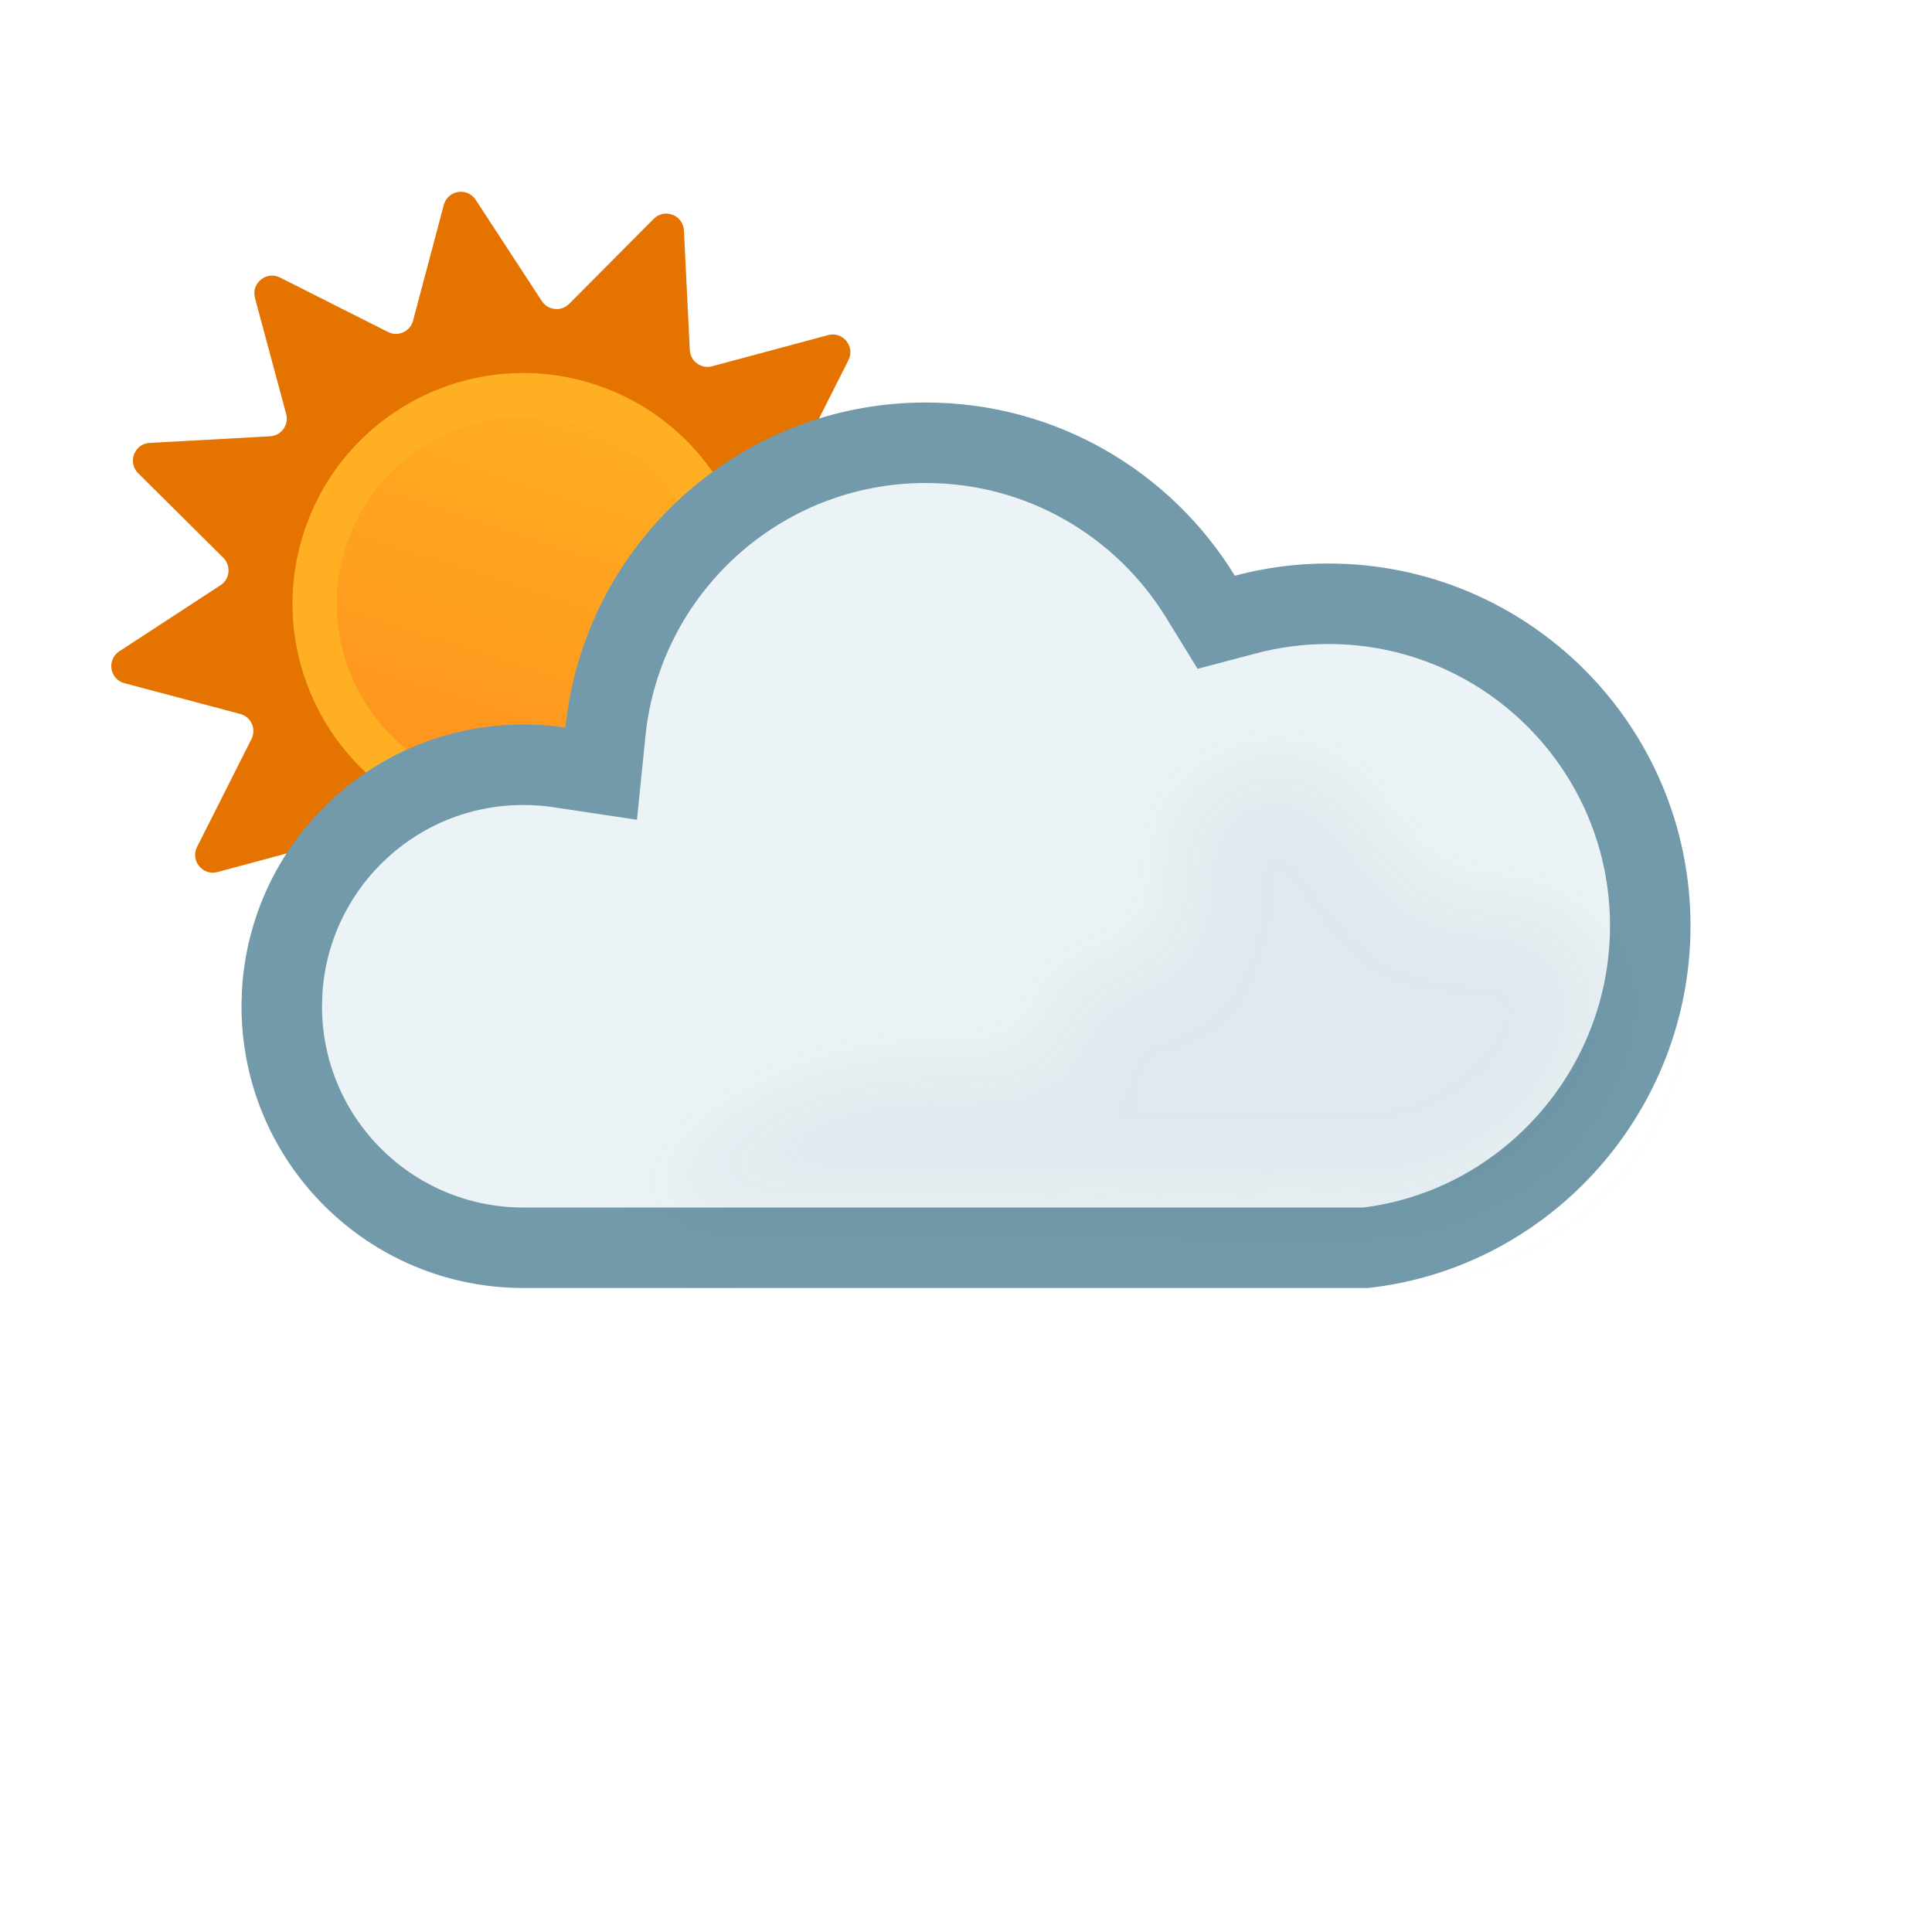
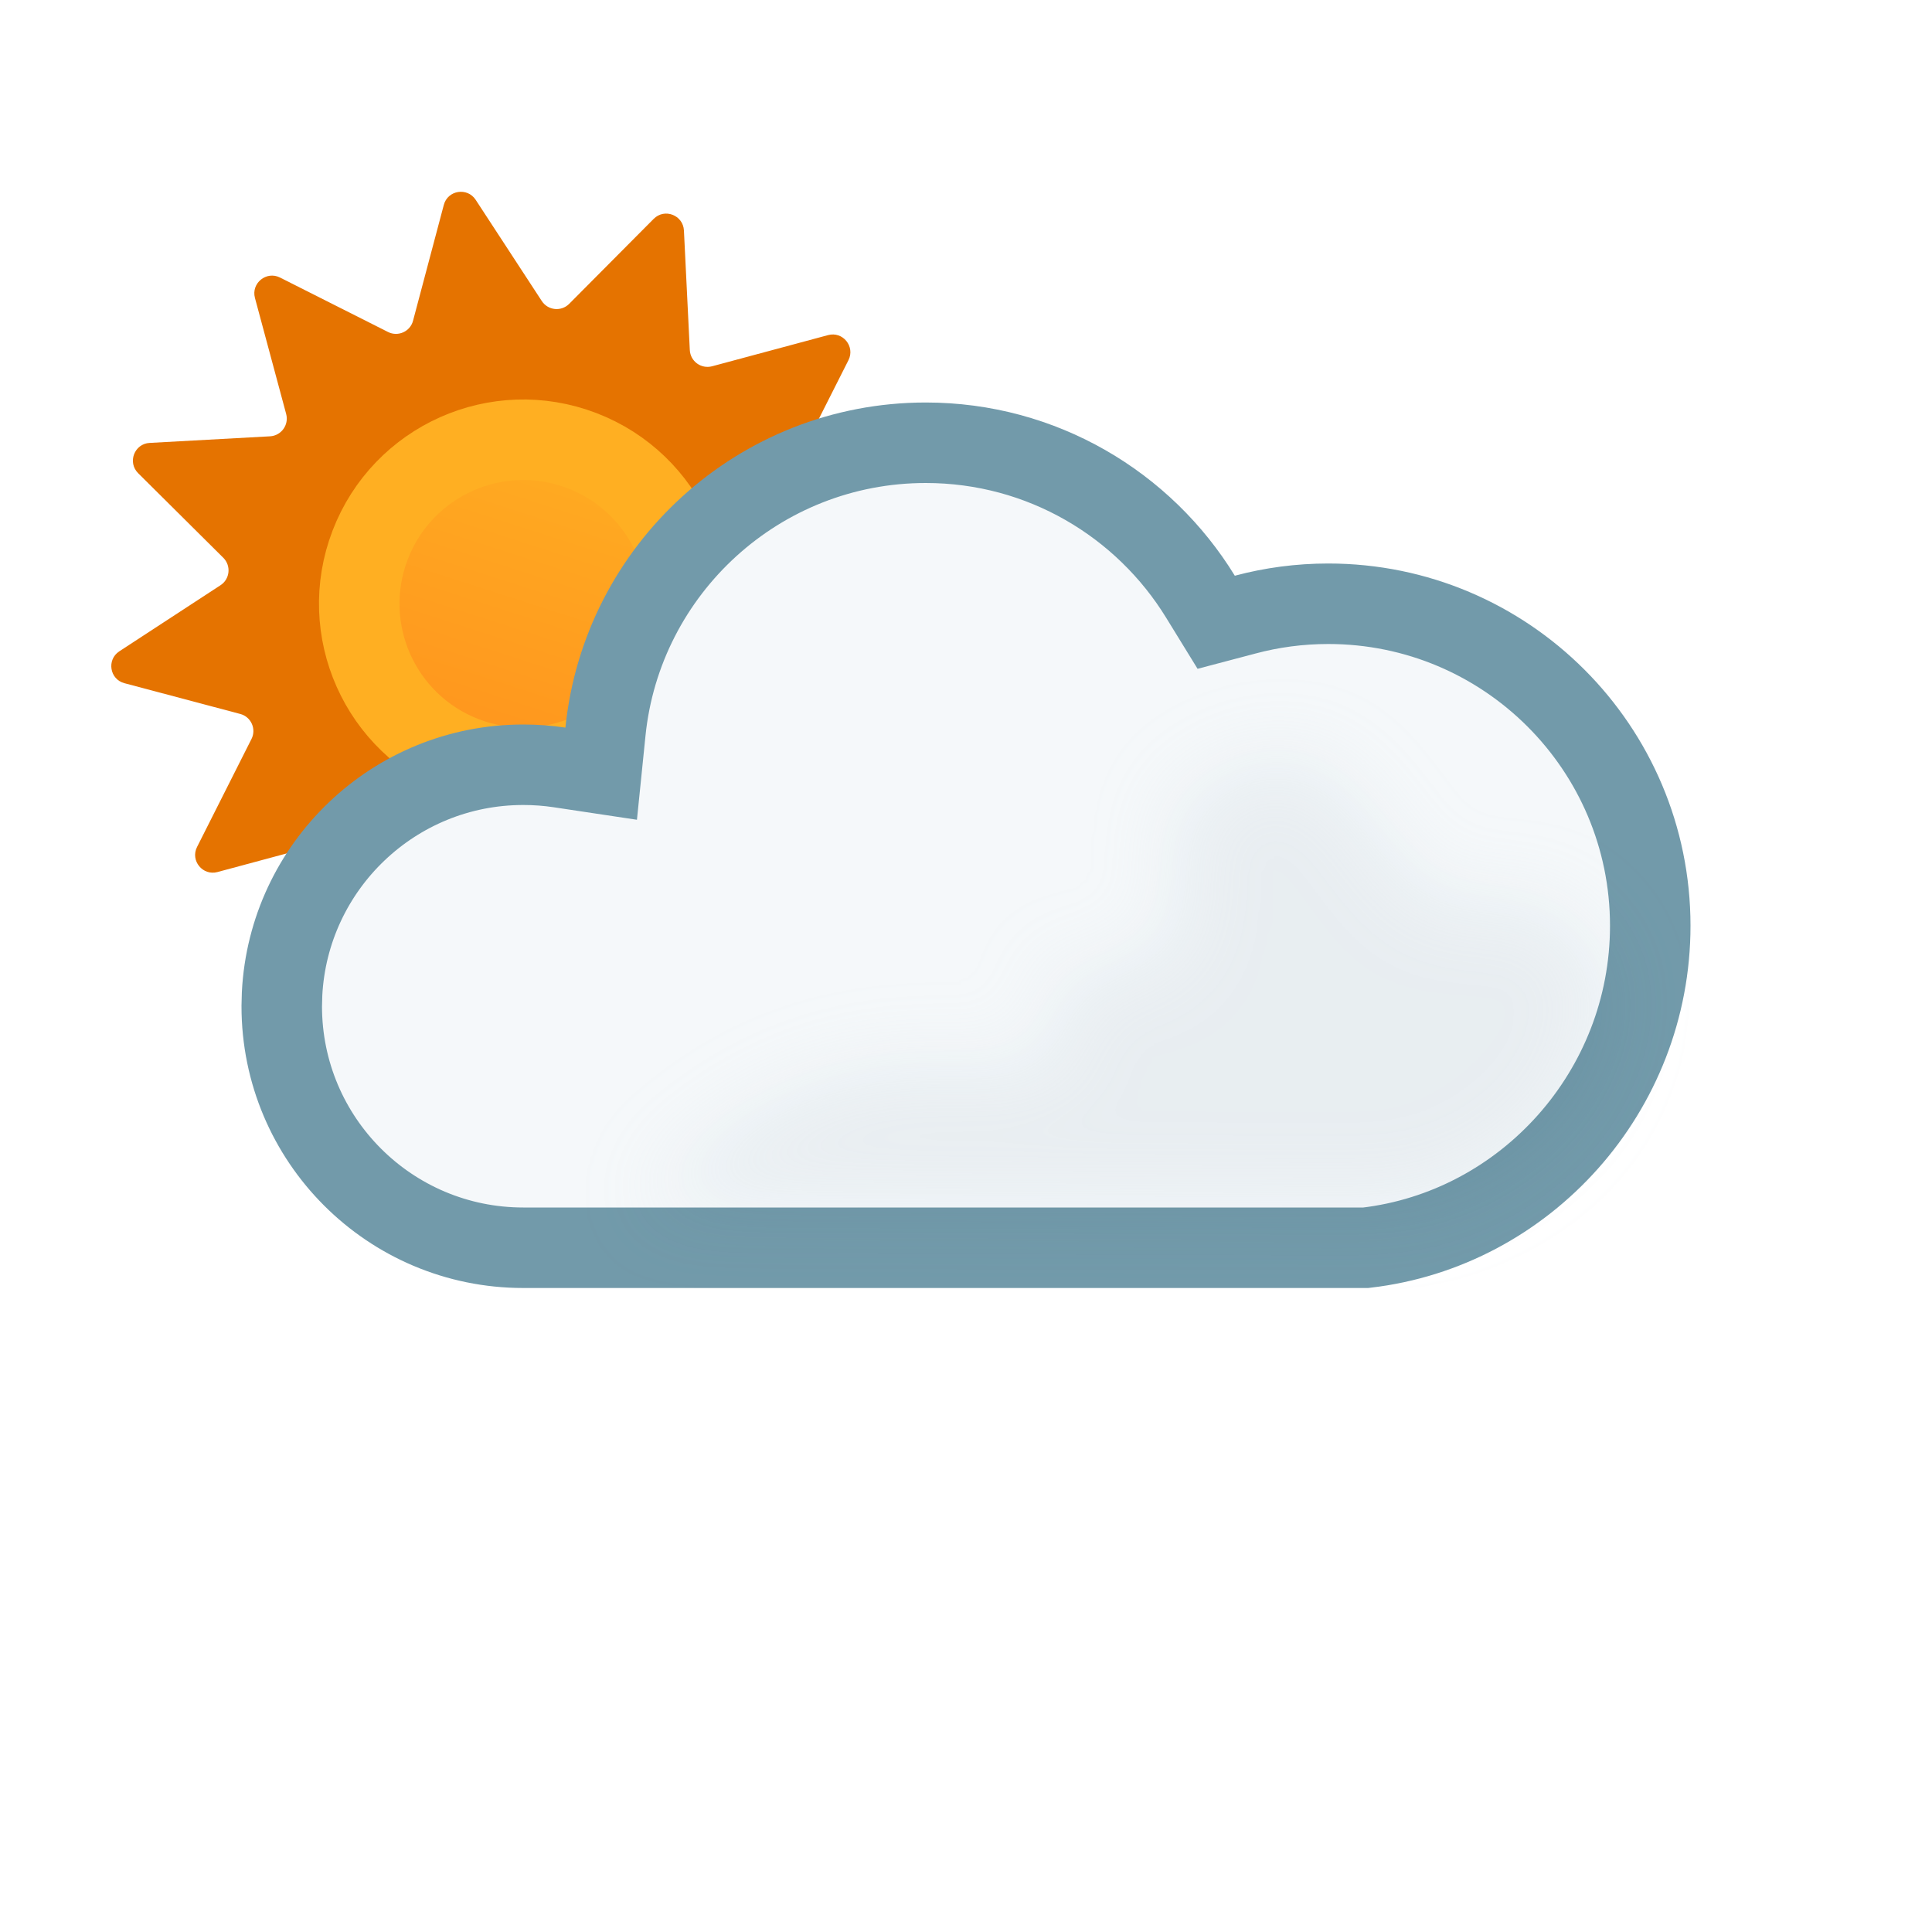
<svg xmlns="http://www.w3.org/2000/svg" width="24" height="24" viewBox="0 0 24 24" fill="none">
  <path d="M9.446 9.857C9.409 9.722 9.506 9.588 9.646 9.58L11.141 9.498C11.331 9.488 11.419 9.257 11.284 9.122L10.225 8.07C10.126 7.971 10.142 7.807 10.259 7.73L11.509 6.905C11.668 6.8 11.628 6.557 11.444 6.509L10.003 6.127C9.868 6.091 9.8 5.94 9.863 5.815L10.54 4.474C10.625 4.304 10.47 4.113 10.286 4.163L8.846 4.55C8.71 4.586 8.576 4.489 8.569 4.348L8.496 2.863C8.486 2.672 8.255 2.583 8.12 2.719L7.071 3.774C6.972 3.874 6.807 3.857 6.73 3.739L5.909 2.482C5.805 2.323 5.561 2.362 5.513 2.546L5.131 3.984C5.096 4.119 4.944 4.187 4.82 4.124L3.479 3.448C3.309 3.362 3.118 3.518 3.167 3.701L3.555 5.143C3.591 5.278 3.494 5.412 3.355 5.42L1.859 5.502C1.669 5.512 1.581 5.743 1.716 5.878L2.774 6.929C2.873 7.028 2.857 7.193 2.739 7.27L1.482 8.091C1.323 8.195 1.362 8.439 1.546 8.487L2.984 8.869C3.119 8.904 3.187 9.056 3.124 9.18L2.448 10.521C2.362 10.691 2.518 10.882 2.701 10.833L4.143 10.445C4.278 10.409 4.412 10.506 4.42 10.645L4.502 12.141C4.512 12.331 4.743 12.419 4.878 12.284L5.93 11.225C6.029 11.126 6.193 11.142 6.27 11.259L7.095 12.509C7.2 12.668 7.443 12.628 7.491 12.444L7.873 11.003C7.909 10.868 8.06 10.8 8.185 10.863L9.524 11.539C9.694 11.624 9.885 11.468 9.835 11.284L9.446 9.857Z" fill="#E57300" />
-   <circle cx="6.5" cy="7.5" r="2.591" transform="rotate(21 6.49997 7.50001)" fill="url(#paint0_linear_1607_965)" stroke="#FFAF22" stroke-width="0.55" />
-   <path d="M11.5 5.5C12.944 5.5 14.209 6.265 14.913 7.413L15.108 7.73L15.468 7.635C15.797 7.547 16.143 7.5 16.5 7.5C18.709 7.5 20.5 9.291 20.5 11.5C20.5 13.555 18.952 15.269 16.967 15.5H6.5C4.843 15.5 3.5 14.157 3.5 12.5L3.504 12.346C3.585 10.761 4.895 9.5 6.5 9.5C6.653 9.5 6.803 9.511 6.949 9.533L7.468 9.611L7.521 9.09C7.726 7.074 9.43 5.5 11.5 5.5Z" fill="#ECF3F6" stroke="#729AAA" stroke-miterlimit="2.13" />
-   <g opacity="0.2" filter="url(#filter0_f_1607_965)" style="mix-blend-mode:multiply">
+   <circle cx="6.5" cy="7.5" r="2.037" transform="rotate(21 6.49999 7.50002)" fill="url(#paint0_linear_1700_2893)" stroke="#FFAF22" />
+   <path d="M11.5 5.5C12.944 5.5 14.209 6.265 14.913 7.413L15.108 7.73L15.468 7.635C15.797 7.547 16.143 7.5 16.5 7.5C18.709 7.5 20.5 9.291 20.5 11.5C20.5 13.555 18.952 15.269 16.967 15.5H6.5C4.843 15.5 3.5 14.157 3.5 12.5L3.504 12.346C3.585 10.761 4.895 9.5 6.5 9.5C6.653 9.5 6.803 9.511 6.949 9.533L7.468 9.611L7.521 9.09C7.726 7.074 9.43 5.5 11.5 5.5Z" fill="#F5F8FA" stroke="#729AAA" stroke-miterlimit="2.13" />
+   <g opacity="0.2" filter="url(#filter0_f_1700_2893)" style="mix-blend-mode:multiply">
    <path d="M19.156 11.236C18.791 11.098 18.156 11.236 18.156 11.236C17.273 11.236 16.887 9.131 15.756 9.437C15.173 9.594 14.571 9.807 14.556 10.411C14.545 10.821 14.795 11.222 14.556 11.636C14.236 12.189 13.515 11.96 13.002 12.143C13.894 14.735 11 11.555 7.995 14.965L17 15C17.5 15.134 20 14.5 20 12.143C19.764 11.79 19.608 11.409 19.156 11.236Z" fill="#BBCBD3" />
  </g>
  <defs>
-     <filter id="filter0_f_1607_965" x="6.995" y="8.406" width="14.005" height="7.611" filterUnits="userSpaceOnUse" color-interpolation-filters="sRGB">
+     <filter id="filter0_f_1700_2893" x="6.995" y="8.406" width="14.005" height="7.611" filterUnits="userSpaceOnUse" color-interpolation-filters="sRGB">
      <feFlood flood-opacity="0" result="BackgroundImageFix" />
      <feBlend mode="normal" in="SourceGraphic" in2="BackgroundImageFix" result="shape" />
-       <feGaussianBlur stdDeviation="0.5" result="effect1_foregroundBlur_1607_965" />
+       <feGaussianBlur stdDeviation="0.5" result="effect1_foregroundBlur_1700_2893" />
    </filter>
-     <linearGradient id="paint0_linear_1607_965" x1="6.142" y1="4.632" x2="6.453" y2="10.385" gradientUnits="userSpaceOnUse">
+     <linearGradient id="paint0_linear_1700_2893" x1="6.183" y1="4.961" x2="6.458" y2="10.054" gradientUnits="userSpaceOnUse">
      <stop stop-color="#FFAF22" />
      <stop offset="0.99" stop-color="#FF921D" />
    </linearGradient>
  </defs>
</svg>
